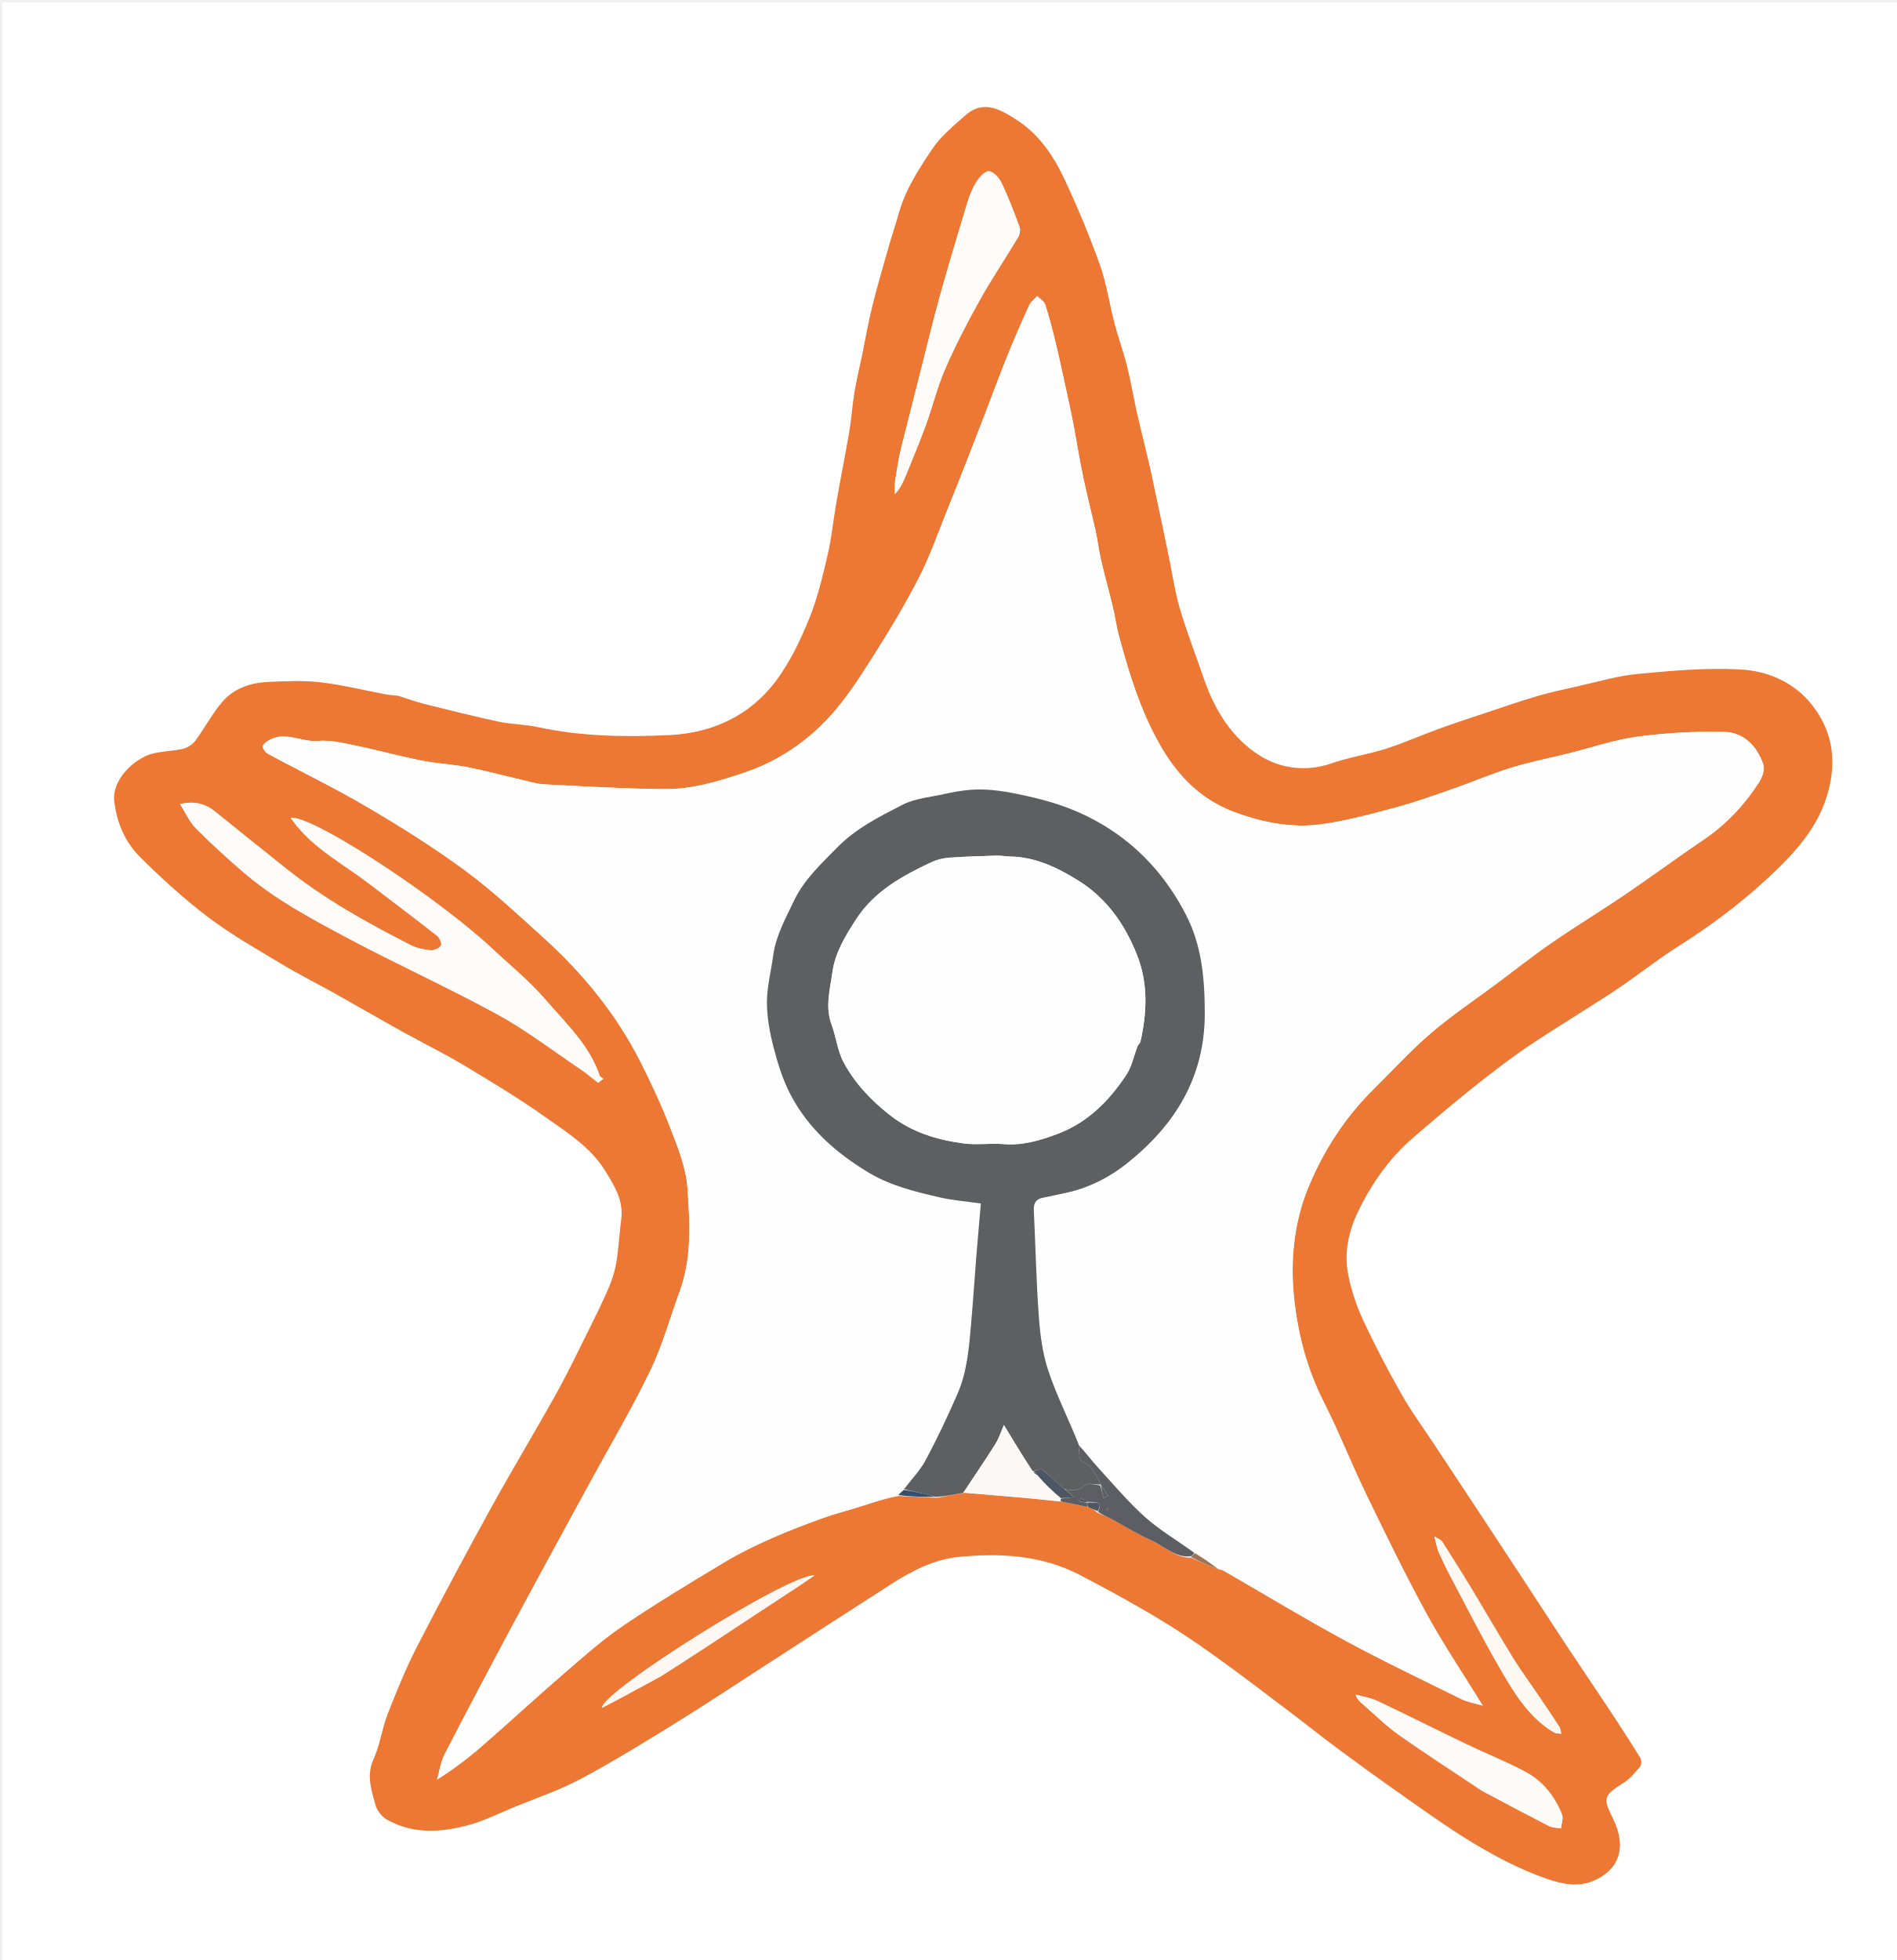
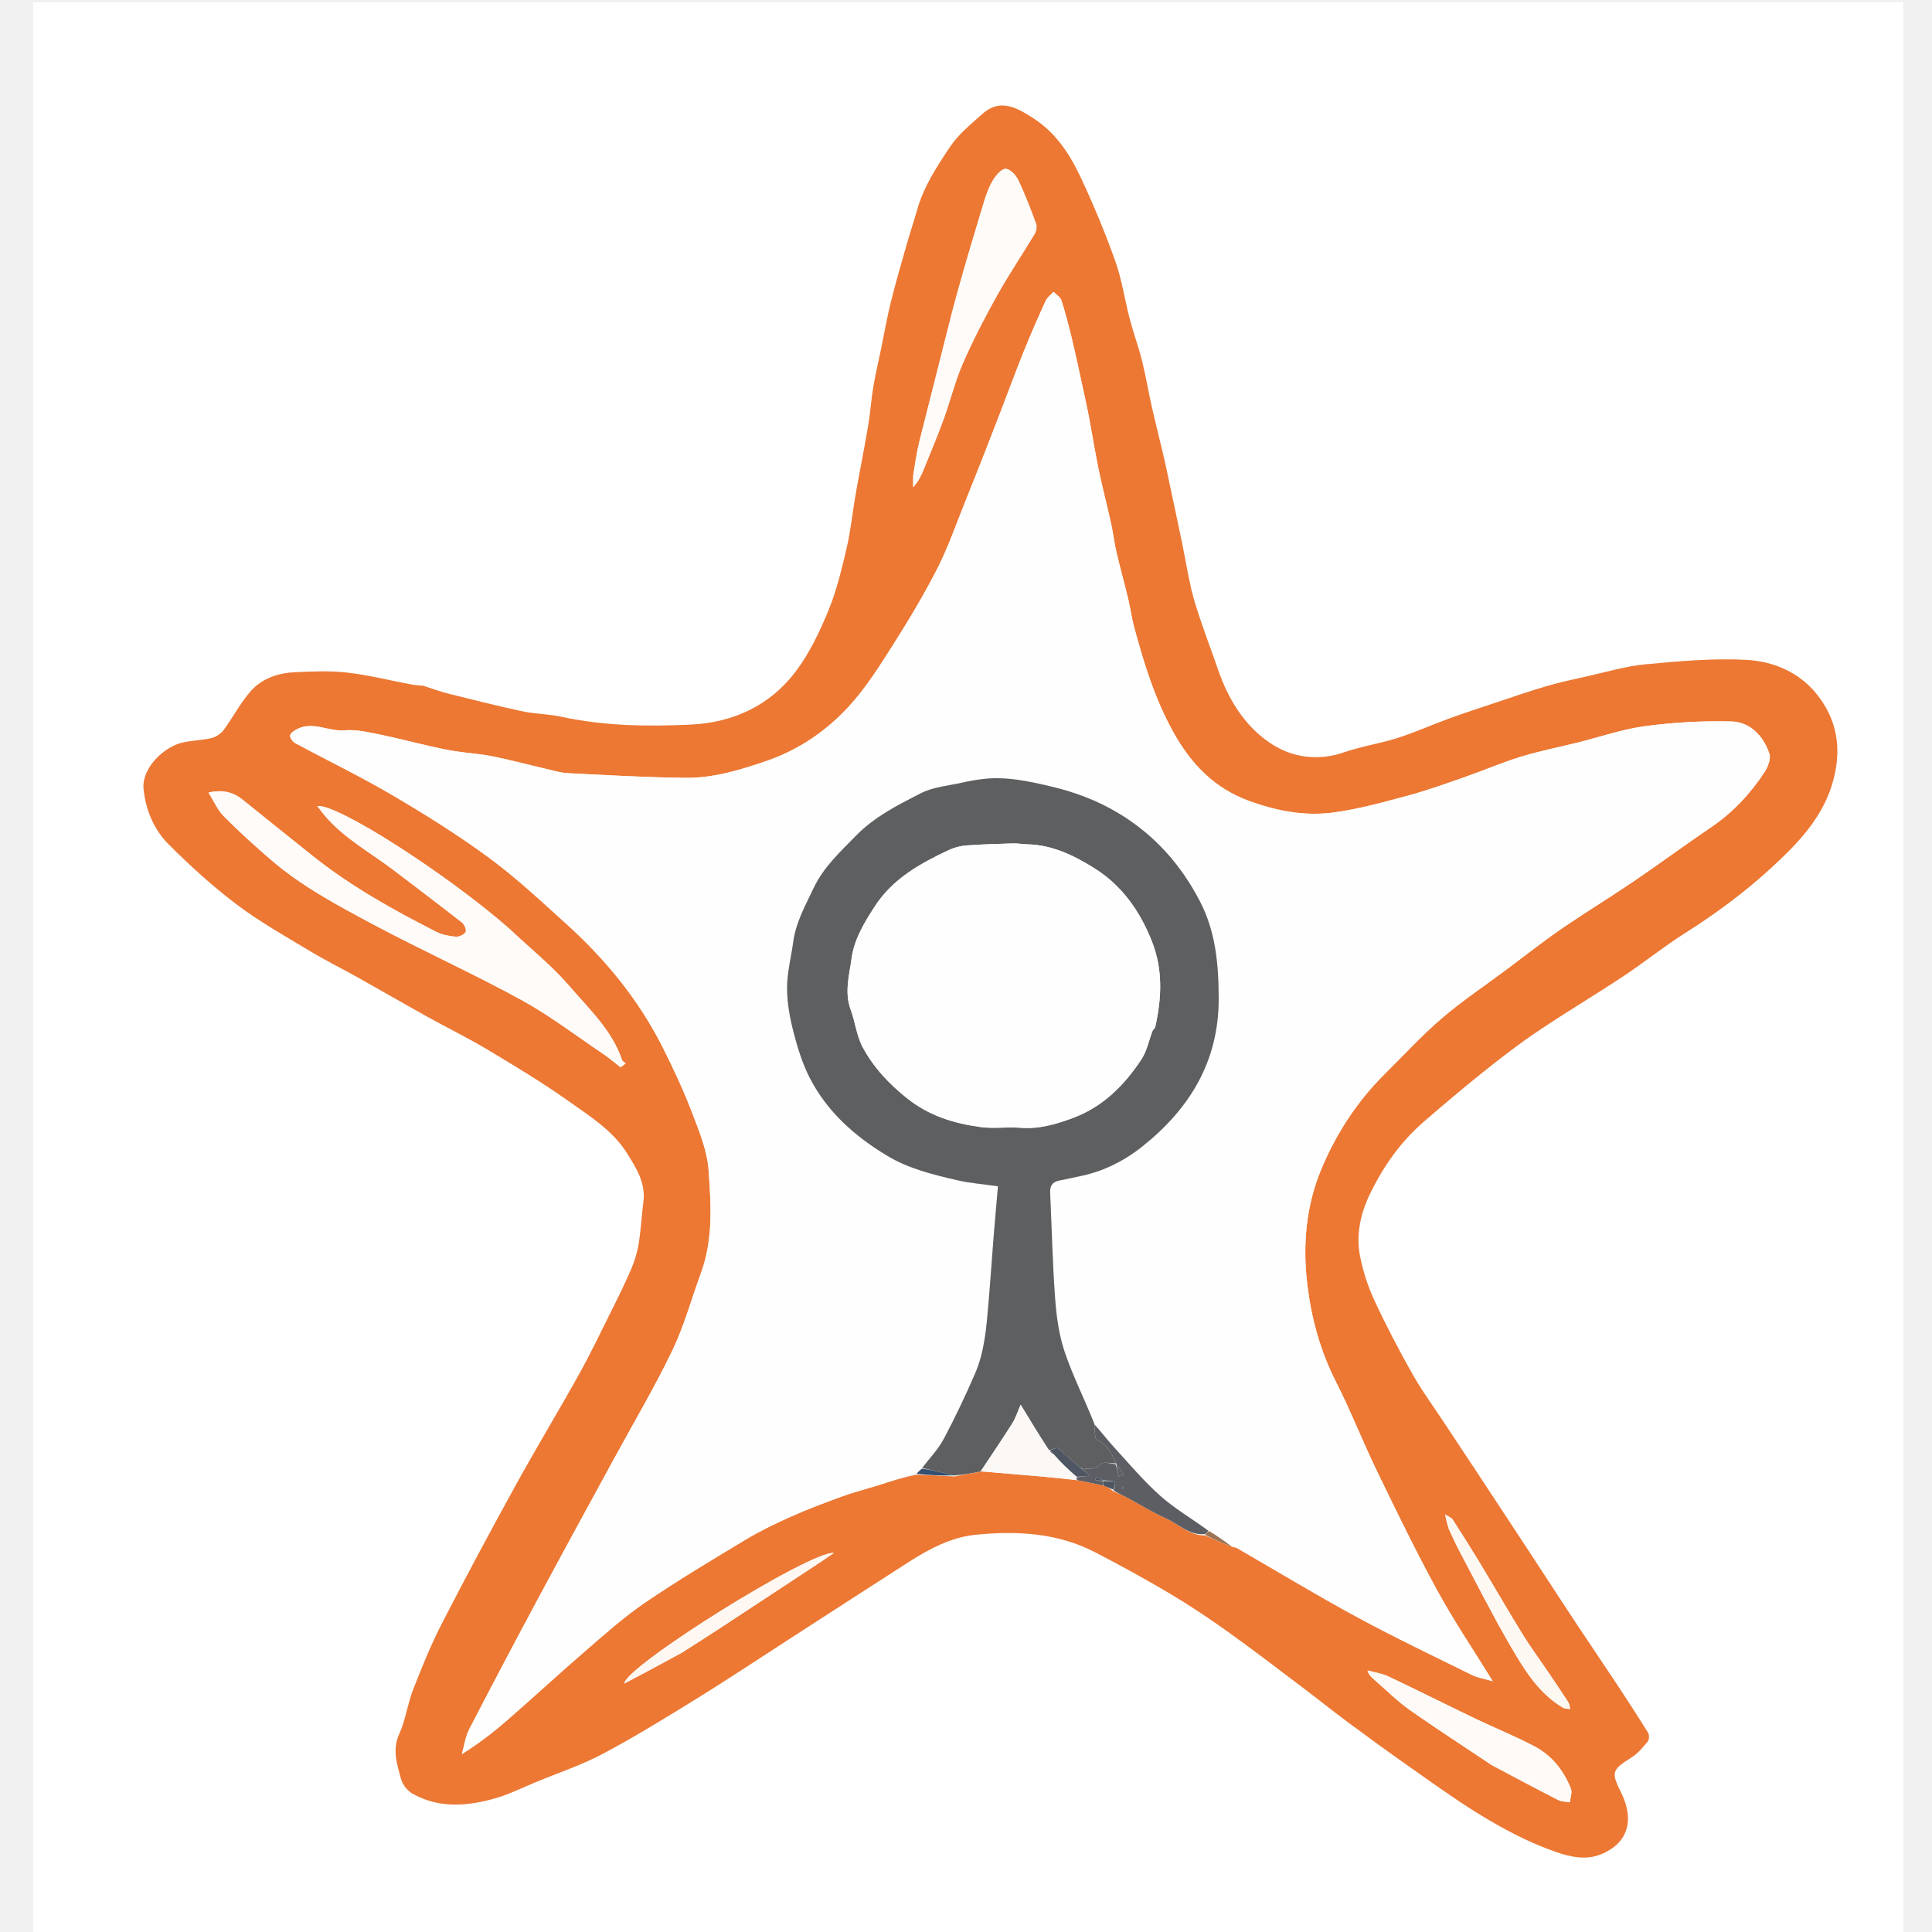
- <svg xmlns="http://www.w3.org/2000/svg" version="1.1" id="Layer_1" x="0px" y="0px" width="100%" viewBox="0 0 846 874" enable-background="new 0 0 846 874" xml:space="preserve">
+ <svg xmlns="http://www.w3.org/2000/svg" height="72" version="1.1" id="Layer_1" x="0px" y="0px" width="72" viewBox="0 0 846 874" enable-background="new 0 0 846 874" xml:space="preserve">
  <path fill="#FFFFFF" opacity="1" stroke="none" d=" M453,875   C302,875 151.5,875 1,875   C1,583.667 1,292.334 1,1   C283,1 565,1 847,1   C847,292.333 847,583.666 847,875   C715.833,875 584.667,875 453,875  M177.114,310.168   C175.456,310.003 173.776,309.959 172.144,309.653   C162.435,307.831 152.8,305.399 143.014,304.263   C135.283,303.366 127.356,303.746 119.54,304.096   C111.904,304.438 104.567,306.858 99.469,312.619   C94.763,317.936 91.445,324.46 87.191,330.212   C85.942,331.901 83.738,333.409 81.709,333.889   C77.137,334.973 72.279,334.912 67.759,336.135   C60.04,338.222 49.891,347.51 50.965,357.182   C52.029,366.763 55.714,375.368 62.286,381.951   C71.948,391.629 82.166,400.911 93.064,409.149   C103.387,416.952 114.791,423.357 125.91,430.059   C133.338,434.537 141.132,438.405 148.707,442.645   C159.032,448.423 169.269,454.36 179.611,460.107   C188.575,465.087 197.817,469.588 206.604,474.856   C218.987,482.28 231.404,489.735 243.164,498.081   C252.889,504.983 263.304,511.434 269.84,521.979   C273.933,528.583 278.128,535.184 277.068,543.582   C276.27,549.911 275.95,556.308 274.94,562.598   C274.319,566.463 273.14,570.328 271.61,573.939   C268.971,580.169 265.952,586.244 262.934,592.305   C258.031,602.146 253.297,612.089 247.958,621.692   C238.655,638.427 228.706,654.804 219.469,671.575   C208.034,692.334 196.81,713.219 185.977,734.297   C180.991,743.996 176.867,754.173 172.894,764.345   C170.355,770.843 169.516,778.053 166.63,784.356   C163.315,791.597 165.628,798.132 167.412,804.754   C168.097,807.299 170.318,810.125 172.627,811.422   C184.656,818.181 197.443,817.109 210.056,813.51   C216.399,811.7 222.398,808.671 228.53,806.139   C238.652,801.959 249.149,798.476 258.775,793.359   C273.265,785.658 287.269,777.008 301.242,768.377   C315.014,759.87 328.493,750.888 342.096,742.107   C360.484,730.238 378.837,718.315 397.265,706.508   C406.525,700.574 416.48,695.377 427.352,694.289   C445.859,692.438 464.391,693.374 481.436,702.219   C492.902,708.169 504.252,714.382 515.356,720.978   C524.274,726.277 532.927,732.072 541.371,738.106   C552.852,746.311 564.047,754.918 575.315,763.419   C582.333,768.713 589.184,774.232 596.245,779.467   C605.115,786.044 614.056,792.531 623.091,798.879   C633.293,806.047 643.399,813.395 653.978,819.971   C665.375,827.057 677.224,833.407 690.007,837.832   C696.727,840.159 703.632,841.538 710.259,838.847   C721.987,834.085 725.723,823.924 719.432,811.095   C714.841,801.732 714.864,800.831 724.251,794.896   C727.014,793.15 729.245,790.435 731.363,787.87   C732.055,787.031 732.183,784.91 731.604,783.97   C727.017,776.533 722.254,769.203 717.435,761.913   C711.244,752.545 704.906,743.275 698.715,733.908   C691.698,723.293 684.786,712.609 677.805,701.97   C670.917,691.472 664.008,680.987 657.094,670.505   C651.162,661.512 645.203,652.536 639.269,643.544   C634.462,636.261 629.256,629.2 624.977,621.617   C618.825,610.718 612.995,599.6 607.732,588.249   C604.774,581.871 602.548,574.969 601.214,568.066   C599.36,558.467 601.525,548.889 605.664,540.282   C611.651,527.835 619.574,516.517 630.156,507.388   C639.107,499.665 648.12,492.001 657.361,484.632   C665.328,478.28 673.427,472.039 681.878,466.361   C694.622,457.798 707.835,449.935 720.637,441.454   C729.899,435.318 738.565,428.262 747.949,422.332   C762.16,413.352 775.586,403.423 787.914,392.019   C800.017,380.824 811.22,369.089 815.514,352.313   C819.14,338.145 816.95,325.33 807.839,314.005   C799.748,303.948 788.11,299.148 775.98,298.514   C760.851,297.722 745.535,299.102 730.392,300.522   C721.437,301.362 712.645,304.03 703.806,305.993   C697.673,307.355 691.514,308.678 685.493,310.446   C677.69,312.736 670.002,315.421 662.284,317.99   C655.32,320.308 648.339,322.582 641.444,325.091   C633.653,327.925 626.064,331.355 618.178,333.871   C610.221,336.41 601.825,337.618 593.952,340.36   C582.448,344.366 570.994,342.724 561.677,336.841   C549.418,329.101 541.691,316.628 536.929,302.681   C534.609,295.886 532.043,289.174 529.737,282.375   C528.028,277.333 526.276,272.276 525.051,267.105   C523.365,259.984 522.208,252.739 520.732,245.566   C518.838,236.362 516.857,227.176 514.906,217.984   C514.095,214.161 513.327,210.327 512.434,206.522   C510.671,199.01 508.751,191.535 507.052,184.009   C505.485,177.067 504.334,170.026 502.607,163.127   C501.021,156.791 498.732,150.633 497.075,144.312   C494.797,135.622 493.546,126.594 490.549,118.175   C485.991,105.37 480.733,92.767 474.983,80.447   C469.986,69.74 463.547,59.901 453.141,53.282   C445.678,48.535 438.308,44.403 430.271,51.652   C425.172,56.25 419.608,60.725 415.852,66.327   C409.886,75.226 403.911,84.322 400.917,94.879   C399.474,99.965 397.784,104.981 396.336,110.065   C393.833,118.854 391.252,127.627 389.045,136.492   C387.311,143.455 386.094,150.547 384.641,157.58   C383.434,163.426 382.039,169.239 381.055,175.121   C380.087,180.906 379.733,186.794 378.753,192.576   C376.993,202.957 374.895,213.28 373.074,223.652   C371.668,231.656 370.914,239.8 369.066,247.695   C366.816,257.307 364.511,267.046 360.781,276.135   C356.846,285.721 352.256,295.395 346.083,303.629   C334.413,319.194 317.673,326.898 298.455,327.806   C278.85,328.732 259.196,328.428 239.812,324.231   C234.063,322.986 228.041,323.009 222.288,321.779   C211.087,319.384 199.971,316.582 188.856,313.803   C185.166,312.88 181.587,311.51 177.114,310.168  z" />
  <path fill="#ED7833" opacity="1" stroke="none" d=" M177.535,310.256   C181.587,311.51 185.166,312.88 188.856,313.803   C199.971,316.582 211.087,319.384 222.288,321.779   C228.041,323.009 234.063,322.986 239.812,324.231   C259.196,328.428 278.85,328.732 298.455,327.806   C317.673,326.898 334.413,319.194 346.083,303.629   C352.256,295.395 356.846,285.721 360.781,276.135   C364.511,267.046 366.816,257.307 369.066,247.695   C370.914,239.8 371.668,231.656 373.074,223.652   C374.895,213.28 376.993,202.957 378.753,192.576   C379.733,186.794 380.087,180.906 381.055,175.121   C382.039,169.239 383.434,163.426 384.641,157.58   C386.094,150.547 387.311,143.455 389.045,136.492   C391.252,127.627 393.833,118.854 396.336,110.065   C397.784,104.981 399.474,99.965 400.917,94.879   C403.911,84.322 409.886,75.226 415.852,66.327   C419.608,60.725 425.172,56.25 430.271,51.652   C438.308,44.403 445.678,48.535 453.141,53.282   C463.547,59.901 469.986,69.74 474.983,80.447   C480.733,92.767 485.991,105.37 490.549,118.175   C493.546,126.594 494.797,135.622 497.075,144.312   C498.732,150.633 501.021,156.791 502.607,163.127   C504.334,170.026 505.485,177.067 507.052,184.009   C508.751,191.535 510.671,199.01 512.434,206.522   C513.327,210.327 514.095,214.161 514.906,217.984   C516.857,227.176 518.838,236.362 520.732,245.566   C522.208,252.739 523.365,259.984 525.051,267.105   C526.276,272.276 528.028,277.333 529.737,282.375   C532.043,289.174 534.609,295.886 536.929,302.681   C541.691,316.628 549.418,329.101 561.677,336.841   C570.994,342.724 582.448,344.366 593.952,340.36   C601.825,337.618 610.221,336.41 618.178,333.871   C626.064,331.355 633.653,327.925 641.444,325.091   C648.339,322.582 655.32,320.308 662.284,317.99   C670.002,315.421 677.69,312.736 685.493,310.446   C691.514,308.678 697.673,307.355 703.806,305.993   C712.645,304.03 721.437,301.362 730.392,300.522   C745.535,299.102 760.851,297.722 775.98,298.514   C788.11,299.148 799.748,303.948 807.839,314.005   C816.95,325.33 819.14,338.145 815.514,352.313   C811.22,369.089 800.017,380.824 787.914,392.019   C775.586,403.423 762.16,413.352 747.949,422.332   C738.565,428.262 729.899,435.318 720.637,441.454   C707.835,449.935 694.622,457.798 681.878,466.361   C673.427,472.039 665.328,478.28 657.361,484.632   C648.12,492.001 639.107,499.665 630.156,507.388   C619.574,516.517 611.651,527.835 605.664,540.282   C601.525,548.889 599.36,558.467 601.214,568.066   C602.548,574.969 604.774,581.871 607.732,588.249   C612.995,599.6 618.825,610.718 624.977,621.617   C629.256,629.2 634.462,636.261 639.269,643.544   C645.203,652.536 651.162,661.512 657.094,670.505   C664.008,680.987 670.917,691.472 677.805,701.97   C684.786,712.609 691.698,723.293 698.715,733.908   C704.906,743.275 711.244,752.545 717.435,761.913   C722.254,769.203 727.017,776.533 731.604,783.97   C732.183,784.91 732.055,787.031 731.363,787.87   C729.245,790.435 727.014,793.15 724.251,794.896   C714.864,800.831 714.841,801.732 719.432,811.095   C725.723,823.924 721.987,834.085 710.259,838.847   C703.632,841.538 696.727,840.159 690.007,837.832   C677.224,833.407 665.375,827.057 653.978,819.971   C643.399,813.395 633.293,806.047 623.091,798.879   C614.056,792.531 605.115,786.044 596.245,779.467   C589.184,774.232 582.333,768.713 575.315,763.419   C564.047,754.918 552.852,746.311 541.371,738.106   C532.927,732.072 524.274,726.277 515.356,720.978   C504.252,714.382 492.902,708.169 481.436,702.219   C464.391,693.374 445.859,692.438 427.352,694.289   C416.48,695.377 406.525,700.574 397.265,706.508   C378.837,718.315 360.484,730.238 342.096,742.107   C328.493,750.888 315.014,759.87 301.242,768.377   C287.269,777.008 273.265,785.658 258.775,793.359   C249.149,798.476 238.652,801.959 228.53,806.139   C222.398,808.671 216.399,811.7 210.056,813.51   C197.443,817.109 184.656,818.181 172.627,811.422   C170.318,810.125 168.097,807.299 167.412,804.754   C165.628,798.132 163.315,791.597 166.63,784.356   C169.516,778.053 170.355,770.843 172.894,764.345   C176.867,754.173 180.991,743.996 185.977,734.297   C196.81,713.219 208.034,692.334 219.469,671.575   C228.706,654.804 238.655,638.427 247.958,621.692   C253.297,612.089 258.031,602.146 262.934,592.305   C265.952,586.244 268.971,580.169 271.61,573.939   C273.14,570.328 274.319,566.463 274.94,562.598   C275.95,556.308 276.27,549.911 277.068,543.582   C278.128,535.184 273.933,528.583 269.84,521.979   C263.304,511.434 252.889,504.983 243.164,498.081   C231.404,489.735 218.987,482.28 206.604,474.856   C197.817,469.588 188.575,465.087 179.611,460.107   C169.269,454.36 159.032,448.423 148.707,442.645   C141.132,438.405 133.338,434.537 125.91,430.059   C114.791,423.357 103.387,416.952 93.064,409.149   C82.166,400.911 71.948,391.629 62.286,381.951   C55.714,375.368 52.029,366.763 50.965,357.182   C49.891,347.51 60.04,338.222 67.759,336.135   C72.279,334.912 77.137,334.973 81.709,333.889   C83.738,333.409 85.942,331.901 87.191,330.212   C91.445,324.46 94.763,317.936 99.469,312.619   C104.567,306.858 111.904,304.438 119.54,304.096   C127.356,303.746 135.283,303.366 143.014,304.263   C152.8,305.399 162.435,307.831 172.144,309.653   C173.776,309.959 175.456,310.003 177.535,310.256  M485.687,672.135   C486.901,672.724 488.114,673.314 489.49,674.581   C491.491,675.471 493.552,676.248 495.481,677.274   C501.465,680.456 507.223,684.132 513.403,686.857   C519.191,689.409 523.945,694.695 531.231,694.646   C535.222,696.408 539.212,698.17 543.945,699.945   C544.436,700.029 545.004,699.981 545.408,700.214   C563.497,710.647 581.358,721.497 599.708,731.445   C616.824,740.724 634.429,749.103 651.895,757.725   C654.487,759.005 657.495,759.442 661.289,760.557   C652.302,745.975 643.568,733.054 636.131,719.425   C626.532,701.835 617.766,683.778 609.027,665.735   C602.486,652.231 597.015,638.198 590.227,624.828   C583.216,611.019 579.254,596.323 577.417,581.277   C575.271,563.686 576.711,545.918 583.554,529.35   C590.294,513.03 599.866,498.283 612.524,485.748   C621.035,477.319 629.16,468.434 638.232,460.655   C647.398,452.796 657.519,446.05 667.221,438.815   C675.51,432.634 683.621,426.196 692.13,420.334   C702.863,412.94 714.024,406.171 724.808,398.848   C736.619,390.828 748.105,382.327 759.93,374.329   C769.861,367.614 777.835,359.077 784.316,349.149   C785.812,346.858 787.203,343.229 786.437,340.96   C783.704,332.862 777.769,326.605 769.162,326.377   C756.2,326.035 743.089,326.791 730.23,328.502   C719.936,329.872 709.929,333.378 699.785,335.9   C691.197,338.034 682.474,339.722 674.034,342.328   C665.111,345.084 656.495,348.819 647.664,351.893   C639.237,354.826 630.806,357.831 622.196,360.13   C611.306,363.038 600.343,366.083 589.211,367.568   C576.35,369.284 563.852,366.941 551.373,362.452   C535.568,356.765 525.135,345.915 517.261,332.051   C508.672,316.928 503.56,300.372 499.05,283.66   C497.904,279.411 497.351,275.005 496.322,270.721   C494.637,263.709 492.679,256.761 491.043,249.738   C490.049,245.474 489.579,241.089 488.635,236.812   C486.868,228.813 484.777,220.884 483.103,212.867   C481.483,205.108 480.242,197.269 478.785,189.474   C478.131,185.98 477.39,182.501 476.631,179.027   C474.775,170.528 472.982,162.014 470.977,153.55   C469.568,147.601 468.018,141.673 466.162,135.853   C465.683,134.348 463.818,133.285 462.589,132.019   C461.377,133.369 459.745,134.526 459.026,136.101   C455.619,143.561 452.32,151.079 449.252,158.684   C445.642,167.633 442.317,176.697 438.852,185.705   C436.41,192.054 433.965,198.401 431.478,204.731   C428.707,211.784 425.929,218.834 423.079,225.855   C418.82,236.346 415.151,247.144 410.031,257.201   C403.792,269.455 396.637,281.284 389.26,292.906   C383.384,302.164 377.373,311.563 369.998,319.592   C359.648,330.861 347.117,339.377 332.266,344.425   C320.534,348.412 308.726,351.98 296.37,351.877   C278.514,351.729 260.662,350.662 242.82,349.762   C239.291,349.584 235.798,348.455 232.315,347.648   C224.463,345.828 216.67,343.722 208.771,342.145   C203.189,341.03 197.457,340.69 191.821,339.817   C187.992,339.224 184.198,338.377 180.417,337.517   C172.577,335.735 164.794,333.679 156.913,332.105   C151.981,331.119 146.836,329.944 141.927,330.392   C134.617,331.06 127.517,326.051 120.287,329.891   C119.044,330.551 117.31,331.698 117.224,332.738   C117.133,333.845 118.467,335.578 119.628,336.204   C134.359,344.151 149.468,351.442 163.879,359.922   C178.79,368.697 193.523,377.938 207.44,388.189   C219.617,397.158 230.73,407.613 241.994,417.765   C259.795,433.809 274.853,452.129 285.699,473.607   C290.576,483.262 295.161,493.119 299.039,503.208   C302.294,511.674 305.918,520.494 306.558,529.36   C307.677,544.842 308.686,560.64 303.144,575.783   C298.828,587.577 295.511,599.844 290.084,611.098   C281.924,628.019 272.301,644.234 263.313,660.757   C252.083,681.402 240.779,702.008 229.671,722.719   C219.063,742.496 208.566,762.334 198.274,782.276   C196.511,785.693 196.016,789.764 194.935,793.532   C202.449,788.817 208.998,783.814 215.199,778.412   C227.264,767.903 239.012,757.03 251.125,746.578   C259.801,739.092 268.404,731.378 277.85,724.96   C292.637,714.912 308.009,705.706 323.338,696.484   C329.868,692.556 336.789,689.205 343.761,686.104   C351.395,682.707 359.238,679.749 367.096,676.894   C372.328,674.993 377.762,673.653 383.078,671.979   C388.932,670.135 394.756,668.196 400.865,667.106   C406.222,667.345 411.579,667.583 417.784,667.932   C421.682,667.192 425.58,666.451 430.336,665.627   C431.482,665.739 432.627,665.863 433.774,665.961   C441.233,666.593 448.694,667.191 456.149,667.856   C461.776,668.358 467.395,668.944 473.803,669.696   C477.54,670.455 481.276,671.214 485.687,672.135  M216.416,420.099   C188.713,395.755 138.496,363.414 129.525,364.637   C130.663,366.097 131.578,367.338 132.559,368.522   C141.379,379.166 153.544,385.616 164.309,393.822   C174.556,401.633 184.853,409.381 194.988,417.335   C196.086,418.196 197.144,420.773 196.643,421.609   C195.915,422.824 193.687,423.887 192.215,423.752   C189.188,423.475 185.979,422.871 183.298,421.508   C163.617,411.507 144.379,400.751 127.067,386.888   C116.695,378.582 106.296,370.309 95.982,361.93   C91.564,358.34 86.759,357.065 80.314,358.555   C82.797,362.48 84.459,366.465 87.279,369.296   C94.235,376.281 101.54,382.95 109.037,389.357   C122.616,400.961 138.341,409.373 153.949,417.721   C176.283,429.666 199.433,440.098 221.653,452.241   C234.662,459.35 246.562,468.496 258.91,476.801   C261.557,478.582 263.983,480.692 266.745,482.832   C267.08,482.573 267.94,481.907 269.082,481.024   C268.357,480.439 267.612,480.147 267.45,479.661   C262.933,466.156 252.618,456.606 243.768,446.291   C235.743,436.939 225.935,429.116 216.416,420.099  M399.079,215.565   C399.079,217.168 399.079,218.772 399.079,220.375   C401.399,217.936 402.742,215.136 403.908,212.264   C406.951,204.766 410.099,197.302 412.866,189.702   C415.914,181.33 418.011,172.571 421.561,164.433   C426.124,153.974 431.399,143.786 436.963,133.814   C442.287,124.273 448.434,115.195 454.055,105.816   C454.8,104.574 455.183,102.533 454.707,101.24   C452.241,94.545 449.695,87.852 446.619,81.426   C445.562,79.218 442.911,76.412 440.952,76.384   C439.05,76.356 436.615,79.241 435.292,81.387   C433.483,84.322 432.227,87.685 431.219,91.011   C427.107,104.575 423.039,118.157 419.229,131.808   C416.295,142.32 413.76,152.943 411.066,163.522   C408.33,174.269 405.61,185.02 402.899,195.773   C402.232,198.417 401.536,201.059 401.012,203.732   C400.298,207.377 399.736,211.052 399.079,215.565  M660.953,798.599   C670.912,803.846 680.84,809.153 690.862,814.275   C692.409,815.065 694.391,815.006 696.172,815.34   C696.369,813.242 697.328,810.839 696.632,809.098   C693.402,801.013 688.105,794.251 680.418,790.147   C671.723,785.505 662.504,781.855 653.604,777.583   C640.418,771.254 627.357,764.661 614.136,758.405   C611.19,757.011 607.801,756.554 604.616,755.665   C605.292,757.777 606.323,758.652 607.346,759.537   C612.757,764.213 617.833,769.361 623.643,773.472   C635.677,781.985 648.101,789.948 660.953,798.599  M641.537,691.884   C643.085,695.148 644.51,698.477 646.202,701.665   C653.802,715.989 661.099,730.494 669.25,744.5   C675.444,755.144 681.892,765.887 692.984,772.491   C693.888,773.03 695.168,772.937 696.273,773.138   C696.032,772.122 696.041,770.944 695.507,770.116   C692.407,765.312 689.198,760.578 685.991,755.843   C682.305,750.403 678.371,745.118 674.925,739.531   C668.421,728.986 662.24,718.243 655.828,707.641   C651.705,700.822 647.444,694.086 643.145,687.377   C642.654,686.612 641.519,686.261 639.709,685.085   C640.4,688.073 640.763,689.64 641.537,691.884  M294.83,747.411   C300.171,743.989 305.542,740.613 310.846,737.135   C326.431,726.916 341.991,716.659 357.556,706.41   C359.137,705.368 360.684,704.272 363.263,702.505   C352.223,701.662 269.095,753.712 268.386,761.609   C271.561,759.947 274.328,758.524 277.072,757.057   C282.793,753.999 288.501,750.917 294.83,747.411  z" />
  <path fill="#FFFEFE" opacity="1" stroke="none" d=" M400.593,666.298   C394.756,668.196 388.932,670.135 383.078,671.979   C377.762,673.653 372.328,674.993 367.096,676.894   C359.238,679.749 351.395,682.707 343.761,686.104   C336.789,689.205 329.868,692.556 323.338,696.484   C308.009,705.706 292.637,714.912 277.85,724.96   C268.404,731.378 259.801,739.092 251.125,746.578   C239.012,757.03 227.264,767.903 215.199,778.412   C208.998,783.814 202.449,788.817 194.935,793.532   C196.016,789.764 196.511,785.693 198.274,782.276   C208.566,762.334 219.063,742.496 229.671,722.719   C240.779,702.008 252.083,681.402 263.313,660.757   C272.301,644.234 281.924,628.019 290.084,611.098   C295.511,599.844 298.828,587.577 303.144,575.783   C308.686,560.64 307.677,544.842 306.558,529.36   C305.918,520.494 302.294,511.674 299.039,503.208   C295.161,493.119 290.576,483.262 285.699,473.607   C274.853,452.129 259.795,433.809 241.994,417.765   C230.73,407.613 219.617,397.158 207.44,388.189   C193.523,377.938 178.79,368.697 163.879,359.922   C149.468,351.442 134.359,344.151 119.628,336.204   C118.467,335.578 117.133,333.845 117.224,332.738   C117.31,331.698 119.044,330.551 120.287,329.891   C127.517,326.051 134.617,331.06 141.927,330.392   C146.836,329.944 151.981,331.119 156.913,332.105   C164.794,333.679 172.577,335.735 180.417,337.517   C184.198,338.377 187.992,339.224 191.821,339.817   C197.457,340.69 203.189,341.03 208.771,342.145   C216.67,343.722 224.463,345.828 232.315,347.648   C235.798,348.455 239.291,349.584 242.82,349.762   C260.662,350.662 278.514,351.729 296.37,351.877   C308.726,351.98 320.534,348.412 332.266,344.425   C347.117,339.377 359.648,330.861 369.998,319.592   C377.373,311.563 383.384,302.164 389.26,292.906   C396.637,281.284 403.792,269.455 410.031,257.201   C415.151,247.144 418.82,236.346 423.079,225.855   C425.929,218.834 428.707,211.784 431.478,204.731   C433.965,198.401 436.41,192.054 438.852,185.705   C442.317,176.697 445.642,167.633 449.252,158.684   C452.32,151.079 455.619,143.561 459.026,136.101   C459.745,134.526 461.377,133.369 462.589,132.019   C463.818,133.285 465.683,134.348 466.162,135.853   C468.018,141.673 469.568,147.601 470.977,153.55   C472.982,162.014 474.775,170.528 476.631,179.027   C477.39,182.501 478.131,185.98 478.785,189.474   C480.242,197.269 481.483,205.108 483.103,212.867   C484.777,220.884 486.868,228.813 488.635,236.812   C489.579,241.089 490.049,245.474 491.043,249.738   C492.679,256.761 494.637,263.709 496.322,270.721   C497.351,275.005 497.904,279.411 499.05,283.66   C503.56,300.372 508.672,316.928 517.261,332.051   C525.135,345.915 535.568,356.765 551.373,362.452   C563.852,366.941 576.35,369.284 589.211,367.568   C600.343,366.083 611.306,363.038 622.196,360.13   C630.806,357.831 639.237,354.826 647.664,351.893   C656.495,348.819 665.111,345.084 674.034,342.328   C682.474,339.722 691.197,338.034 699.785,335.9   C709.929,333.378 719.936,329.872 730.23,328.502   C743.089,326.791 756.2,326.035 769.162,326.377   C777.769,326.605 783.704,332.862 786.437,340.96   C787.203,343.229 785.812,346.858 784.316,349.149   C777.835,359.077 769.861,367.614 759.93,374.329   C748.105,382.327 736.619,390.828 724.808,398.848   C714.024,406.171 702.863,412.94 692.13,420.334   C683.621,426.196 675.51,432.634 667.221,438.815   C657.519,446.05 647.398,452.796 638.232,460.655   C629.16,468.434 621.035,477.319 612.524,485.748   C599.866,498.283 590.294,513.03 583.554,529.35   C576.711,545.918 575.271,563.686 577.417,581.277   C579.254,596.323 583.216,611.019 590.227,624.828   C597.015,638.198 602.486,652.231 609.027,665.735   C617.766,683.778 626.532,701.835 636.131,719.425   C643.568,733.054 652.302,745.975 661.289,760.557   C657.495,759.442 654.487,759.005 651.895,757.725   C634.429,749.103 616.824,740.724 599.708,731.445   C581.358,721.497 563.497,710.647 545.408,700.214   C545.004,699.981 544.436,700.029 543.488,699.581   C539.687,696.929 536.343,694.642 532.662,692.174   C525.161,686.966 517.466,682.533 510.967,676.755   C503.422,670.047 496.854,662.224 490.007,654.752   C486.841,651.297 484.017,647.529 481.029,643.534   C476.47,632.621 471.25,622.301 467.597,611.453   C465.024,603.812 463.922,595.502 463.324,587.405   C462.152,571.535 461.822,555.605 461.065,539.703   C460.919,536.643 461.923,534.713 465.072,534.099   C468.227,533.484 471.357,532.739 474.508,532.104   C485.011,529.988 494.496,525.229 502.669,518.726   C524.078,501.691 537.373,480.257 537.309,451.754   C537.275,436.464 536.027,421.663 528.868,407.825   C520.214,391.097 508.182,377.596 491.94,367.853   C482.203,362.011 471.852,358.182 460.776,355.615   C450.979,353.344 441.311,351.251 431.228,352.35   C427.991,352.703 424.759,353.263 421.582,353.984   C415.149,355.445 408.182,355.961 402.472,358.889   C392.154,364.179 381.658,369.431 373.292,377.996   C366.092,385.366 358.544,392.262 354.017,401.851   C350.297,409.728 346.007,417.308 344.83,426.136   C343.909,433.047 342.057,439.936 342.048,446.836   C342.039,453.571 343.298,460.45 344.995,467.009   C346.849,474.175 349.094,481.437 352.494,487.967   C360.406,503.165 372.878,514.165 387.436,522.896   C397.191,528.746 408.112,531.38 419.005,533.909   C424.716,535.236 430.633,535.677 437.456,536.662   C436.795,544.318 436.093,552 435.476,559.689   C434.672,569.711 434.016,579.745 433.149,589.761   C432.213,600.568 431.412,611.484 427.025,621.559   C422.675,631.548 418.015,641.432 412.879,651.036   C410.349,655.766 406.439,659.758 403.006,664.423   C402.104,665.273 401.348,665.786 400.593,666.298  z" />
  <path fill="#5D5F60" opacity="1" stroke="none" d=" M403.153,664.085   C406.439,659.758 410.349,655.766 412.879,651.036   C418.015,641.432 422.675,631.548 427.025,621.559   C431.412,611.484 432.213,600.568 433.149,589.761   C434.016,579.745 434.672,569.711 435.476,559.689   C436.093,552 436.795,544.318 437.456,536.662   C430.633,535.677 424.716,535.236 419.005,533.909   C408.112,531.38 397.191,528.746 387.436,522.896   C372.878,514.165 360.406,503.165 352.494,487.967   C349.094,481.437 346.849,474.175 344.995,467.009   C343.298,460.45 342.039,453.571 342.048,446.836   C342.057,439.936 343.909,433.047 344.83,426.136   C346.007,417.308 350.297,409.728 354.017,401.851   C358.544,392.262 366.092,385.366 373.292,377.996   C381.658,369.431 392.154,364.179 402.472,358.889   C408.182,355.961 415.149,355.445 421.582,353.984   C424.759,353.263 427.991,352.703 431.228,352.35   C441.311,351.251 450.979,353.344 460.776,355.615   C471.852,358.182 482.203,362.011 491.94,367.853   C508.182,377.596 520.214,391.097 528.868,407.825   C536.027,421.663 537.275,436.464 537.309,451.754   C537.373,480.257 524.078,501.691 502.669,518.726   C494.496,525.229 485.011,529.988 474.508,532.104   C471.357,532.739 468.227,533.484 465.072,534.099   C461.923,534.713 460.919,536.643 461.065,539.703   C461.822,555.605 462.152,571.535 463.324,587.405   C463.922,595.502 465.024,603.812 467.597,611.453   C471.25,622.301 476.47,632.621 481.018,643.982   C481.399,647.107 481.116,650.952 482.282,651.459   C487.191,653.589 488.91,657.84 491.001,661.999   C491,662 490.998,662.002 490.622,661.959   C488.081,661.989 485.141,661.198 483.908,662.306   C481.04,664.883 478.23,664.81 474.659,663.966   C471.118,660.983 468.031,657.907 464.643,655.21   C464.02,654.715 462.174,655.758 460.527,656.05   C455.933,649.018 451.703,642.027 447.726,635.455   C446.578,638.051 445.581,641.284 443.841,644.049   C439.225,651.377 434.288,658.504 429.478,665.71   C425.58,666.451 421.682,667.192 417.274,667.497   C414.958,666.701 413.145,666.37 411.347,665.973   C408.61,665.368 405.884,664.716 403.153,664.085  M507.468,466.096   C507.86,465.586 508.481,465.128 508.609,464.558   C511.558,451.439 512.144,438.48 507.006,425.61   C501.575,412.004 493.479,400.515 481,392.723   C471.712,386.924 461.85,382.123 450.461,381.944   C448.469,381.913 446.474,381.482 444.49,381.541   C437.385,381.752 430.274,381.939 423.19,382.468   C420.5,382.669 417.695,383.382 415.257,384.529   C402.3,390.628 389.893,397.436 381.755,410.009   C377.015,417.331 372.431,424.852 371.255,433.464   C370.211,441.105 367.914,448.9 370.84,456.793   C372.895,462.34 373.494,468.565 376.235,473.689   C381.187,482.947 388.326,490.504 396.699,497.118   C406.506,504.866 417.742,508.247 429.647,509.86   C435.538,510.658 441.647,509.7 447.605,510.181   C456.156,510.872 464.092,508.497 471.783,505.586   C485.07,500.556 494.729,490.827 502.381,479.202   C504.753,475.598 505.634,471.014 507.468,466.096  z" />
  <path fill="#FEFBF9" opacity="1" stroke="none" d=" M216.664,420.359   C225.935,429.116 235.743,436.939 243.768,446.291   C252.618,456.606 262.933,466.156 267.45,479.661   C267.612,480.147 268.357,480.439 269.082,481.024   C267.94,481.907 267.08,482.573 266.745,482.832   C263.983,480.692 261.557,478.582 258.91,476.801   C246.562,468.496 234.662,459.35 221.653,452.241   C199.433,440.098 176.283,429.666 153.949,417.721   C138.341,409.373 122.616,400.961 109.037,389.357   C101.54,382.95 94.235,376.281 87.279,369.296   C84.459,366.465 82.797,362.48 80.314,358.555   C86.759,357.065 91.564,358.34 95.982,361.93   C106.296,370.309 116.695,378.582 127.067,386.888   C144.379,400.751 163.617,411.507 183.298,421.508   C185.979,422.871 189.188,423.475 192.215,423.752   C193.687,423.887 195.915,422.824 196.643,421.609   C197.144,420.773 196.086,418.196 194.988,417.335   C184.853,409.381 174.556,401.633 164.309,393.822   C153.544,385.616 141.379,379.166 132.559,368.522   C131.578,367.338 130.663,366.097 129.525,364.637   C138.496,363.414 188.713,395.755 216.664,420.359  z" />
  <path fill="#FEFBF9" opacity="1" stroke="none" d=" M399.094,215.139   C399.736,211.052 400.298,207.377 401.012,203.732   C401.536,201.059 402.232,198.417 402.899,195.773   C405.61,185.02 408.33,174.269 411.066,163.522   C413.76,152.943 416.295,142.32 419.229,131.808   C423.039,118.157 427.107,104.575 431.219,91.011   C432.227,87.685 433.483,84.322 435.292,81.387   C436.615,79.241 439.05,76.356 440.952,76.384   C442.911,76.412 445.562,79.218 446.619,81.426   C449.695,87.852 452.241,94.545 454.707,101.24   C455.183,102.533 454.8,104.574 454.055,105.816   C448.434,115.195 442.287,124.273 436.963,133.814   C431.399,143.786 426.124,153.974 421.561,164.433   C418.011,172.571 415.914,181.33 412.866,189.702   C410.099,197.302 406.951,204.766 403.908,212.264   C402.742,215.136 401.399,217.936 399.079,220.375   C399.079,218.772 399.079,217.168 399.094,215.139  z" />
  <path fill="#FEFAF7" opacity="1" stroke="none" d=" M660.659,798.368   C648.101,789.948 635.677,781.985 623.643,773.472   C617.833,769.361 612.757,764.213 607.346,759.537   C606.323,758.652 605.292,757.777 604.616,755.665   C607.801,756.554 611.19,757.011 614.136,758.405   C627.357,764.661 640.418,771.254 653.604,777.583   C662.504,781.855 671.723,785.505 680.418,790.147   C688.105,794.251 693.402,801.013 696.632,809.098   C697.328,810.839 696.369,813.242 696.172,815.34   C694.391,815.006 692.409,815.065 690.862,814.275   C680.84,809.153 670.912,803.846 660.659,798.368  z" />
  <path fill="#FEF8F3" opacity="1" stroke="none" d=" M641.331,691.545   C640.763,689.64 640.4,688.073 639.709,685.085   C641.519,686.261 642.654,686.612 643.145,687.377   C647.444,694.086 651.705,700.822 655.828,707.641   C662.24,718.243 668.421,728.986 674.925,739.531   C678.371,745.118 682.305,750.403 685.991,755.843   C689.198,760.578 692.407,765.312 695.507,770.116   C696.041,770.944 696.032,772.122 696.273,773.138   C695.168,772.937 693.888,773.03 692.984,772.491   C681.892,765.887 675.444,755.144 669.25,744.5   C661.099,730.494 653.802,715.989 646.202,701.665   C644.51,698.477 643.085,695.148 641.331,691.545  z" />
  <path fill="#FBF8F6" opacity="1" stroke="none" d=" M429.907,665.669   C434.288,658.504 439.225,651.377 443.841,644.049   C445.581,641.284 446.578,638.051 447.726,635.455   C451.703,642.027 455.933,649.018 460.542,656.035   C460.922,656.062 460.892,656.076 460.906,656.431   C461.593,657.236 462.267,657.686 462.98,658.483   C466.264,661.924 469.509,665.019 472.805,668.344   C472.866,668.888 472.919,669.194 473.017,669.492   C467.395,668.944 461.776,668.358 456.149,667.856   C448.694,667.191 441.233,666.593 433.774,665.961   C432.627,665.863 431.482,665.739 429.907,665.669  z" />
  <path fill="#FEF7F2" opacity="1" stroke="none" d=" M294.523,747.628   C288.501,750.917 282.793,753.999 277.072,757.057   C274.328,758.524 271.561,759.947 268.386,761.609   C269.095,753.712 352.223,701.662 363.263,702.505   C360.684,704.272 359.137,705.368 357.556,706.41   C341.991,716.659 326.431,726.916 310.846,737.135   C305.542,740.613 300.171,743.989 294.523,747.628  z" />
  <path fill="#5D5E64" opacity="1" stroke="none" d=" M473.41,669.594   C472.919,669.194 472.866,668.888 473.226,668.299   C475.234,667.913 476.873,667.802 479.047,667.655   C477.213,665.996 476.111,665.001 475.01,664.005   C478.23,664.81 481.04,664.883 483.908,662.306   C485.141,661.198 488.081,661.989 490.622,662.377   C491.373,664.54 491.746,666.243 492.12,667.945   C492.826,667.643 493.533,667.34 494.239,667.037   C493.16,665.357 492.081,663.677 491.002,661.998   C488.91,657.84 487.191,653.589 482.282,651.459   C481.116,650.952 481.399,647.107 481.026,644.35   C484.017,647.529 486.841,651.297 490.007,654.752   C496.854,662.224 503.422,670.047 510.967,676.755   C517.466,682.533 525.161,686.966 532.59,692.448   C532.253,693.255 531.654,693.608 531.055,693.961   C523.945,694.695 519.191,689.409 513.403,686.857   C507.223,684.132 501.465,680.456 495.481,677.274   C493.552,676.248 491.491,675.471 489.743,674.163   C491.073,670.032 491.073,670.032 484.942,669.652   C483.852,668.924 482.824,668.54 481.796,668.156   C481.699,668.609 481.602,669.061 481.504,669.513   C482.668,669.677 483.831,669.841 484.993,670.333   C484.998,671.098 485.005,671.535 485.013,671.972   C481.276,671.214 477.54,670.455 473.41,669.594  M494.298,672.425   C494.008,672.64 493.718,672.854 493.428,673.069   C493.605,673.253 493.782,673.437 493.959,673.621   C494.187,673.342 494.416,673.063 494.298,672.425  z" />
  <path fill="#344F70" opacity="1" stroke="none" d=" M403.006,664.423   C405.884,664.716 408.61,665.368 411.347,665.973   C413.145,666.37 414.958,666.701 416.85,667.442   C411.579,667.583 406.222,667.345 400.729,666.702   C401.348,665.786 402.104,665.273 403.006,664.423  z" />
  <path fill="#9A7455" opacity="1" stroke="none" d=" M531.143,694.303   C531.654,693.608 532.253,693.255 532.925,692.629   C536.343,694.642 539.687,696.929 543.117,699.574   C539.212,698.17 535.222,696.408 531.143,694.303  z" />
  <path fill="#4D5662" opacity="1" stroke="none" d=" M485.35,672.054   C485.005,671.535 484.998,671.098 484.995,670.33   C485,670 485.004,669.995 485.004,669.995   C491.073,670.032 491.073,670.032 489.662,673.824   C488.114,673.314 486.901,672.724 485.35,672.054  z" />
  <path fill="#FEFEFE" opacity="1" stroke="none" d=" M507.333,466.487   C505.634,471.014 504.753,475.598 502.381,479.202   C494.729,490.827 485.07,500.556 471.783,505.586   C464.092,508.497 456.156,510.872 447.605,510.181   C441.647,509.7 435.538,510.658 429.647,509.86   C417.742,508.247 406.506,504.866 396.699,497.118   C388.326,490.504 381.187,482.947 376.235,473.689   C373.494,468.565 372.895,462.34 370.84,456.793   C367.914,448.9 370.211,441.105 371.255,433.464   C372.431,424.852 377.015,417.331 381.755,410.009   C389.893,397.436 402.3,390.628 415.257,384.529   C417.695,383.382 420.5,382.669 423.19,382.468   C430.274,381.939 437.385,381.752 444.49,381.541   C446.474,381.482 448.469,381.913 450.461,381.944   C461.85,382.123 471.712,386.924 481,392.723   C493.479,400.515 501.575,412.004 507.006,425.61   C512.144,438.48 511.558,451.439 508.609,464.558   C508.481,465.128 507.86,465.586 507.333,466.487  z" />
  <path fill="#4D5662" opacity="1" stroke="none" d=" M474.659,663.966   C476.111,665.001 477.213,665.996 479.047,667.655   C476.873,667.802 475.234,667.913 473.174,668.069   C469.509,665.019 466.264,661.924 462.96,658.142   C462.23,656.995 461.561,656.535 460.892,656.076   C460.892,656.076 460.922,656.062 460.907,656.077   C462.174,655.758 464.02,654.715 464.643,655.21   C468.031,657.907 471.118,660.983 474.659,663.966  z" />
  <path fill="#5D5F60" opacity="1" stroke="none" d=" M460.906,656.431   C461.561,656.535 462.23,656.995 462.92,657.796   C462.267,657.686 461.593,657.236 460.906,656.431  z" />
  <path fill="#5D5F60" opacity="1" stroke="none" d=" M491.001,661.999   C492.081,663.677 493.16,665.357 494.239,667.037   C493.533,667.34 492.826,667.643 492.12,667.945   C491.746,666.243 491.373,664.54 490.999,662.42   C490.998,662.002 491,662 491.001,661.999  z" />
  <path fill="#4D5662" opacity="1" stroke="none" d=" M484.998,670.002   C483.831,669.841 482.668,669.677 481.504,669.513   C481.602,669.061 481.699,668.609 481.796,668.156   C482.824,668.54 483.852,668.924 484.942,669.652   C485.004,669.995 485,670 484.998,670.002  z" />
  <path fill="#4D5662" opacity="1" stroke="none" d=" M494.471,672.604   C494.416,673.063 494.187,673.342 493.959,673.621   C493.782,673.437 493.605,673.253 493.428,673.069   C493.718,672.854 494.008,672.64 494.471,672.604  z" />
</svg>
